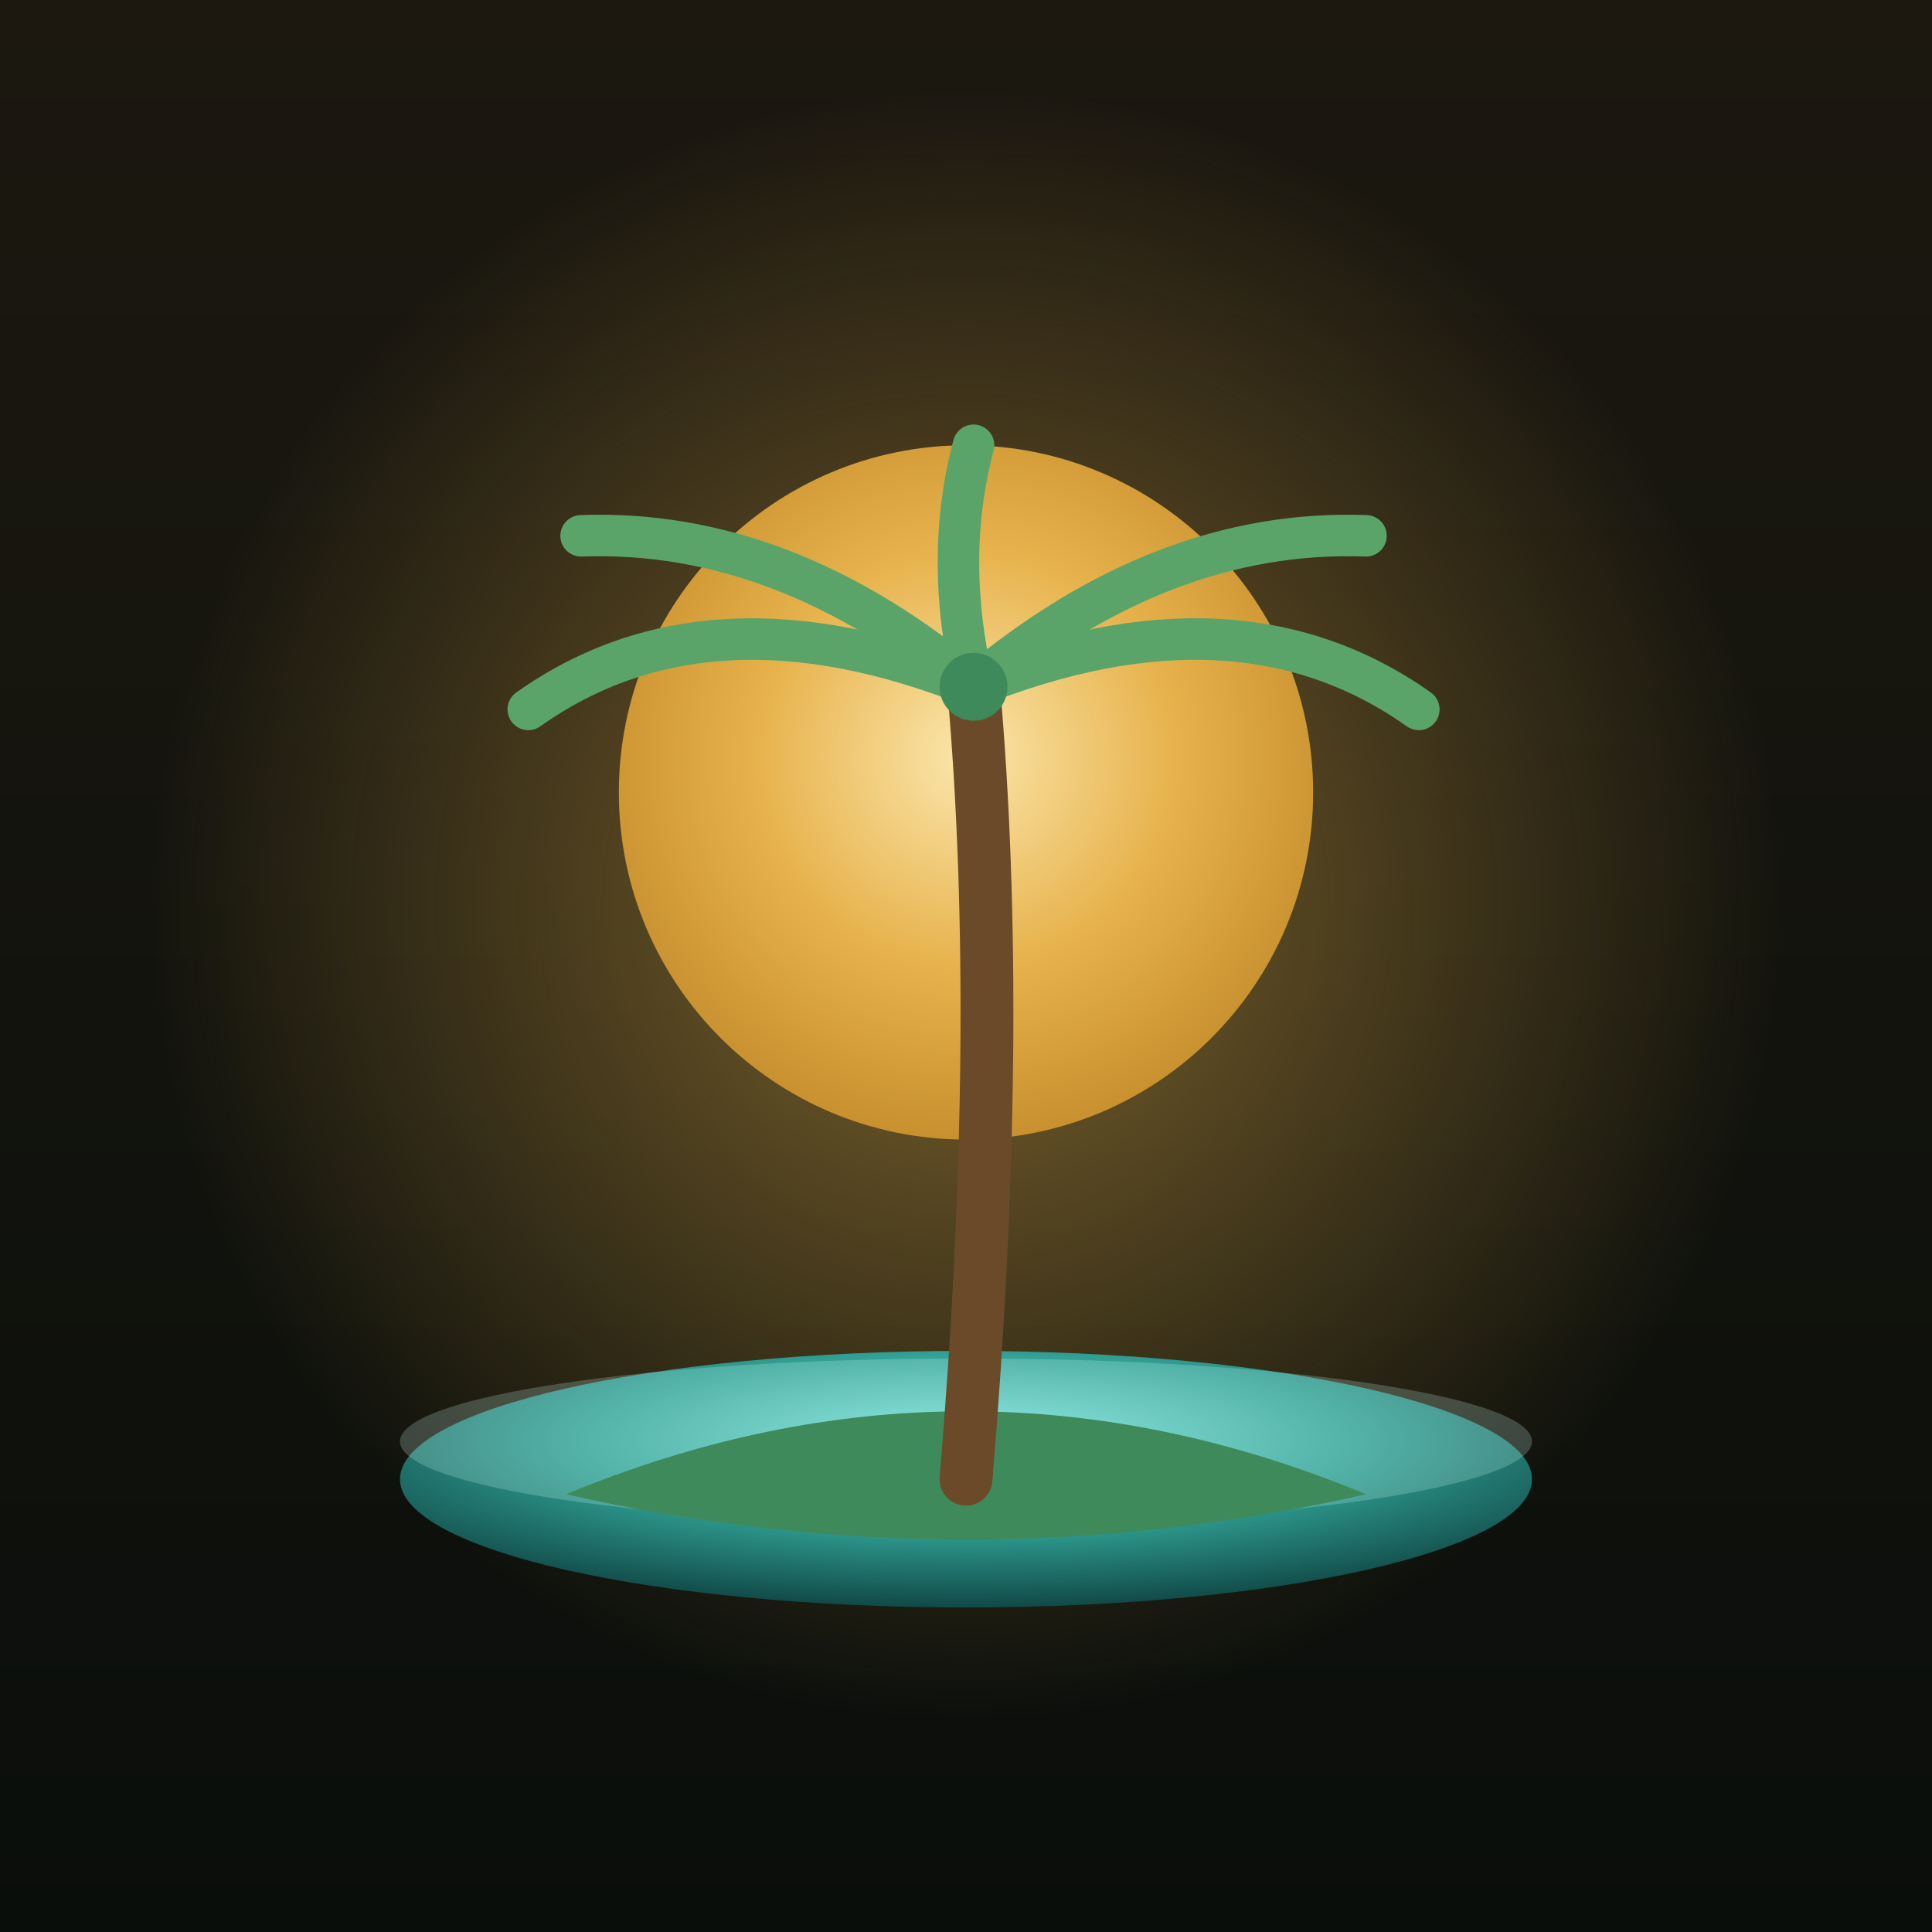
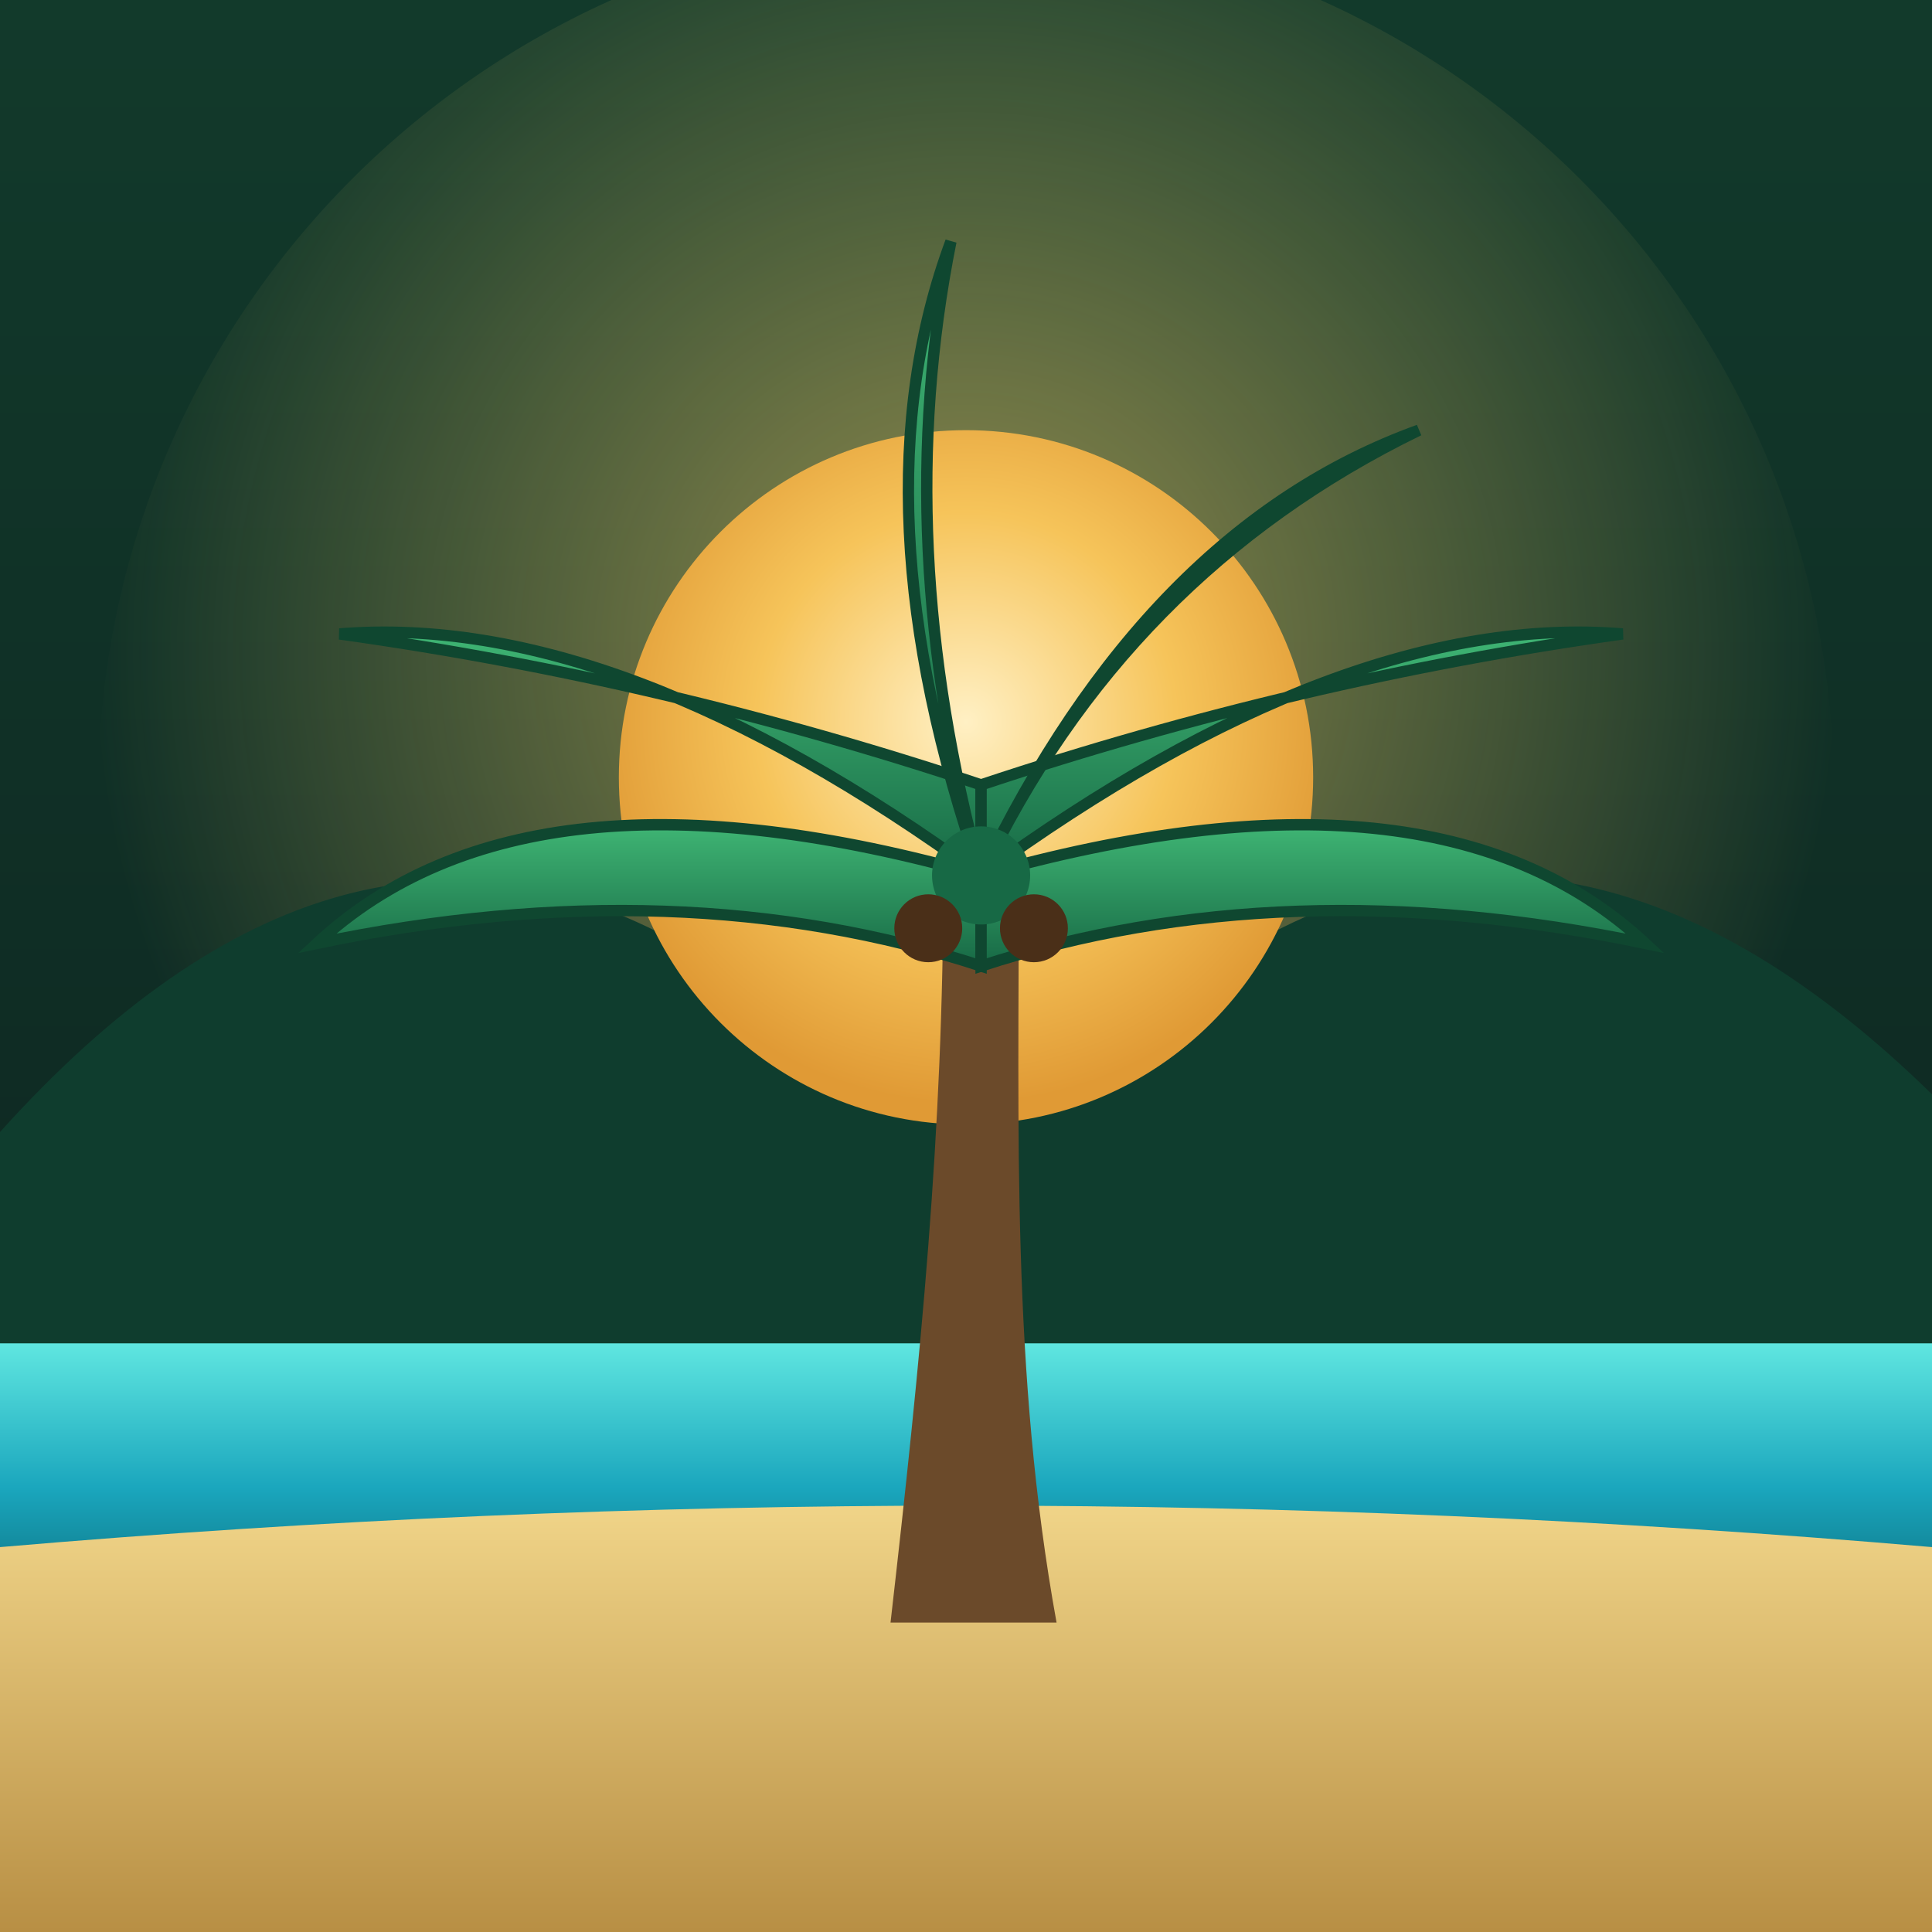
<svg xmlns="http://www.w3.org/2000/svg" viewBox="0 0 512 512">
  <defs>
    <linearGradient id="bg" x1="0" y1="0" x2="0" y2="1">
-       <stop offset="0%" stop-color="#1c1810" />
-       <stop offset="55%" stop-color="#12130d" />
-       <stop offset="100%" stop-color="#0a0e0b" />
+       <stop offset="0%" stop-color="#123a2b" />
+       <stop offset="55%" stop-color="#0f2c24" />
+       <stop offset="100%" stop-color="#0a1f1c" />
    </linearGradient>
-     <radialGradient id="sun" cx="50%" cy="45%" r="55%">
-       <stop offset="0%" stop-color="#fbe6ab" />
-       <stop offset="55%" stop-color="#e7b24c" />
-       <stop offset="100%" stop-color="#c8902f" />
+     <radialGradient id="sun" cx="50%" cy="42%" r="55%">
+       <stop offset="0%" stop-color="#fff0c4" />
+       <stop offset="55%" stop-color="#f6c45a" />
+       <stop offset="100%" stop-color="#e09a35" />
    </radialGradient>
-     <radialGradient id="glow" cx="50%" cy="50%" r="50%">
-       <stop offset="0%" stop-color="#e7b24c" stop-opacity="0.5" />
-       <stop offset="100%" stop-color="#e7b24c" stop-opacity="0" />
+     <radialGradient id="glow" cx="50%" cy="42%" r="50%">
+       <stop offset="0%" stop-color="#ffd970" stop-opacity="0.55" />
+       <stop offset="100%" stop-color="#ffd970" stop-opacity="0" />
    </radialGradient>
-     <radialGradient id="pool" cx="50%" cy="35%" r="70%">
-       <stop offset="0%" stop-color="#7fe6e0" />
-       <stop offset="50%" stop-color="#2f9d92" />
-       <stop offset="100%" stop-color="#0c3b3a" />
-     </radialGradient>
+     <linearGradient id="sea" x1="0" y1="0" x2="0" y2="1">
+       <stop offset="0%" stop-color="#5fe6e0" />
+       <stop offset="55%" stop-color="#1aa6bd" />
+       <stop offset="100%" stop-color="#0c6f7e" />
+     </linearGradient>
+     <linearGradient id="sand" x1="0" y1="0" x2="0" y2="1">
+       <stop offset="0%" stop-color="#f0d488" />
+       <stop offset="100%" stop-color="#b88f44" />
+     </linearGradient>
+     <linearGradient id="frond" x1="0" y1="0" x2="0" y2="1">
+       <stop offset="0%" stop-color="#3fb574" />
+       <stop offset="100%" stop-color="#176945" />
+     </linearGradient>
  </defs>
  <rect width="512" height="512" fill="url(#bg)" />
-   <circle cx="256" cy="240" r="220" fill="url(#glow)" />
-   <circle cx="256" cy="210" r="92" fill="url(#sun)" />
-   <ellipse cx="256" cy="392" rx="150" ry="34" fill="url(#pool)" />
-   <ellipse cx="256" cy="382" rx="150" ry="22" fill="#cffaf3" opacity="0.22" />
-   <path d="M150 396 Q256 352 362 396 Q256 420 150 396 Z" fill="#3f8a5b" />
-   <g stroke-linecap="round" fill="none">
-     <path d="M256 392 q10 -120 2 -210" stroke="#6b4a2a" stroke-width="14" />
-     <path d="M258 182 q -70 -28 -118 6" stroke="#5aa469" stroke-width="11" />
-     <path d="M258 182 q -50 -42 -104 -40" stroke="#5aa469" stroke-width="11" />
-     <path d="M258 182 q 70 -28 118 6" stroke="#5aa469" stroke-width="11" />
-     <path d="M258 182 q 50 -42 104 -40" stroke="#5aa469" stroke-width="11" />
-     <path d="M258 182 q -8 -34 0 -64" stroke="#5aa469" stroke-width="11" />
+   <circle cx="256" cy="210" r="230" fill="url(#glow)" />
+   <path d="M0 300 Q 90 200 180 250 Q 256 190 332 250 Q 420 200 512 290 L512 360 L0 360 Z" fill="#0f3d2e" />
+   <circle cx="256" cy="206" r="92" fill="url(#sun)" />
+   <rect x="0" y="356" width="512" height="70" fill="url(#sea)" />
+   <path d="M0 410 Q 256 388 512 410 L512 512 L0 512 Z" fill="url(#sand)" />
+   <g>
+     <path d="M236 430 C 244 360 250 300 250 232 L 270 232 C 270 300 268 364 280 430 Z" fill="#6b4a2a" />
+     <g fill="url(#frond)" stroke="#0f4730" stroke-width="3">
+       <path d="M260 232 q -120 -34 -176 18 q 96 -20 176 6 Z" />
+       <path d="M260 232 q -96 -70 -170 -64 q 86 12 170 40 Z" />
+       <path d="M260 232 q -34 -98 -8 -168 q -16 80 8 168 Z" />
+       <path d="M260 232 q 120 -34 176 18 q -96 -20 -176 6 Z" />
+       <path d="M260 232 q 96 -70 170 -64 q -86 12 -170 40 Z" />
+       <path d="M260 232 q 44 -92 116 -118 q -78 38 -116 118 Z" />
+     </g>
+     <circle cx="260" cy="232" r="13" fill="#176945" />
+     <circle cx="246" cy="246" r="9" fill="#4a2f18" />
+     <circle cx="274" cy="246" r="9" fill="#4a2f18" />
  </g>
-   <circle cx="258" cy="182" r="9" fill="#3f8a5b" />
</svg>
